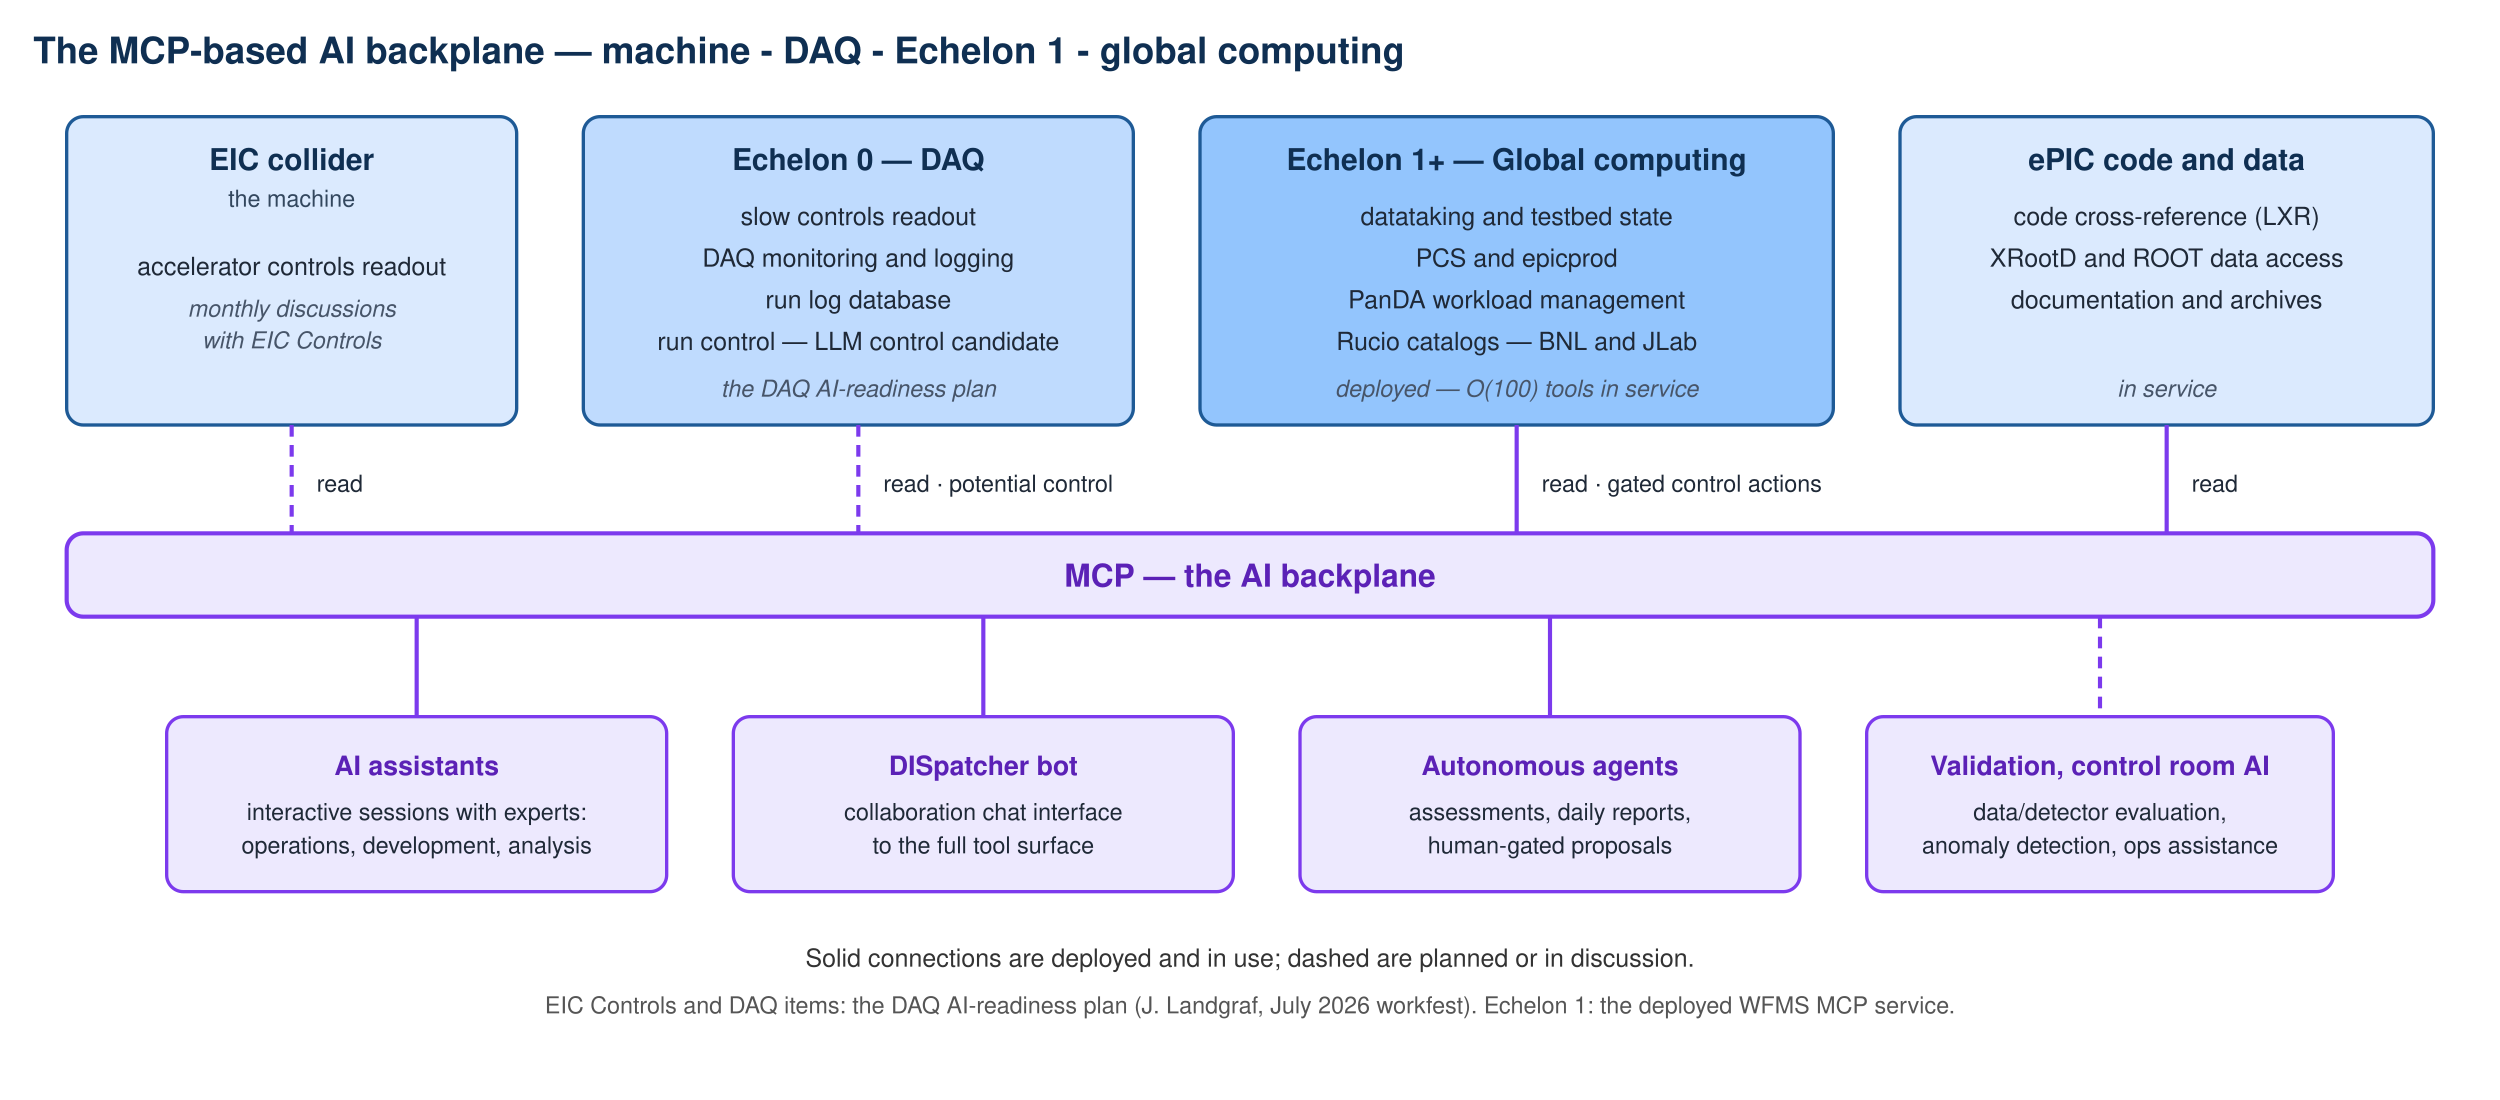
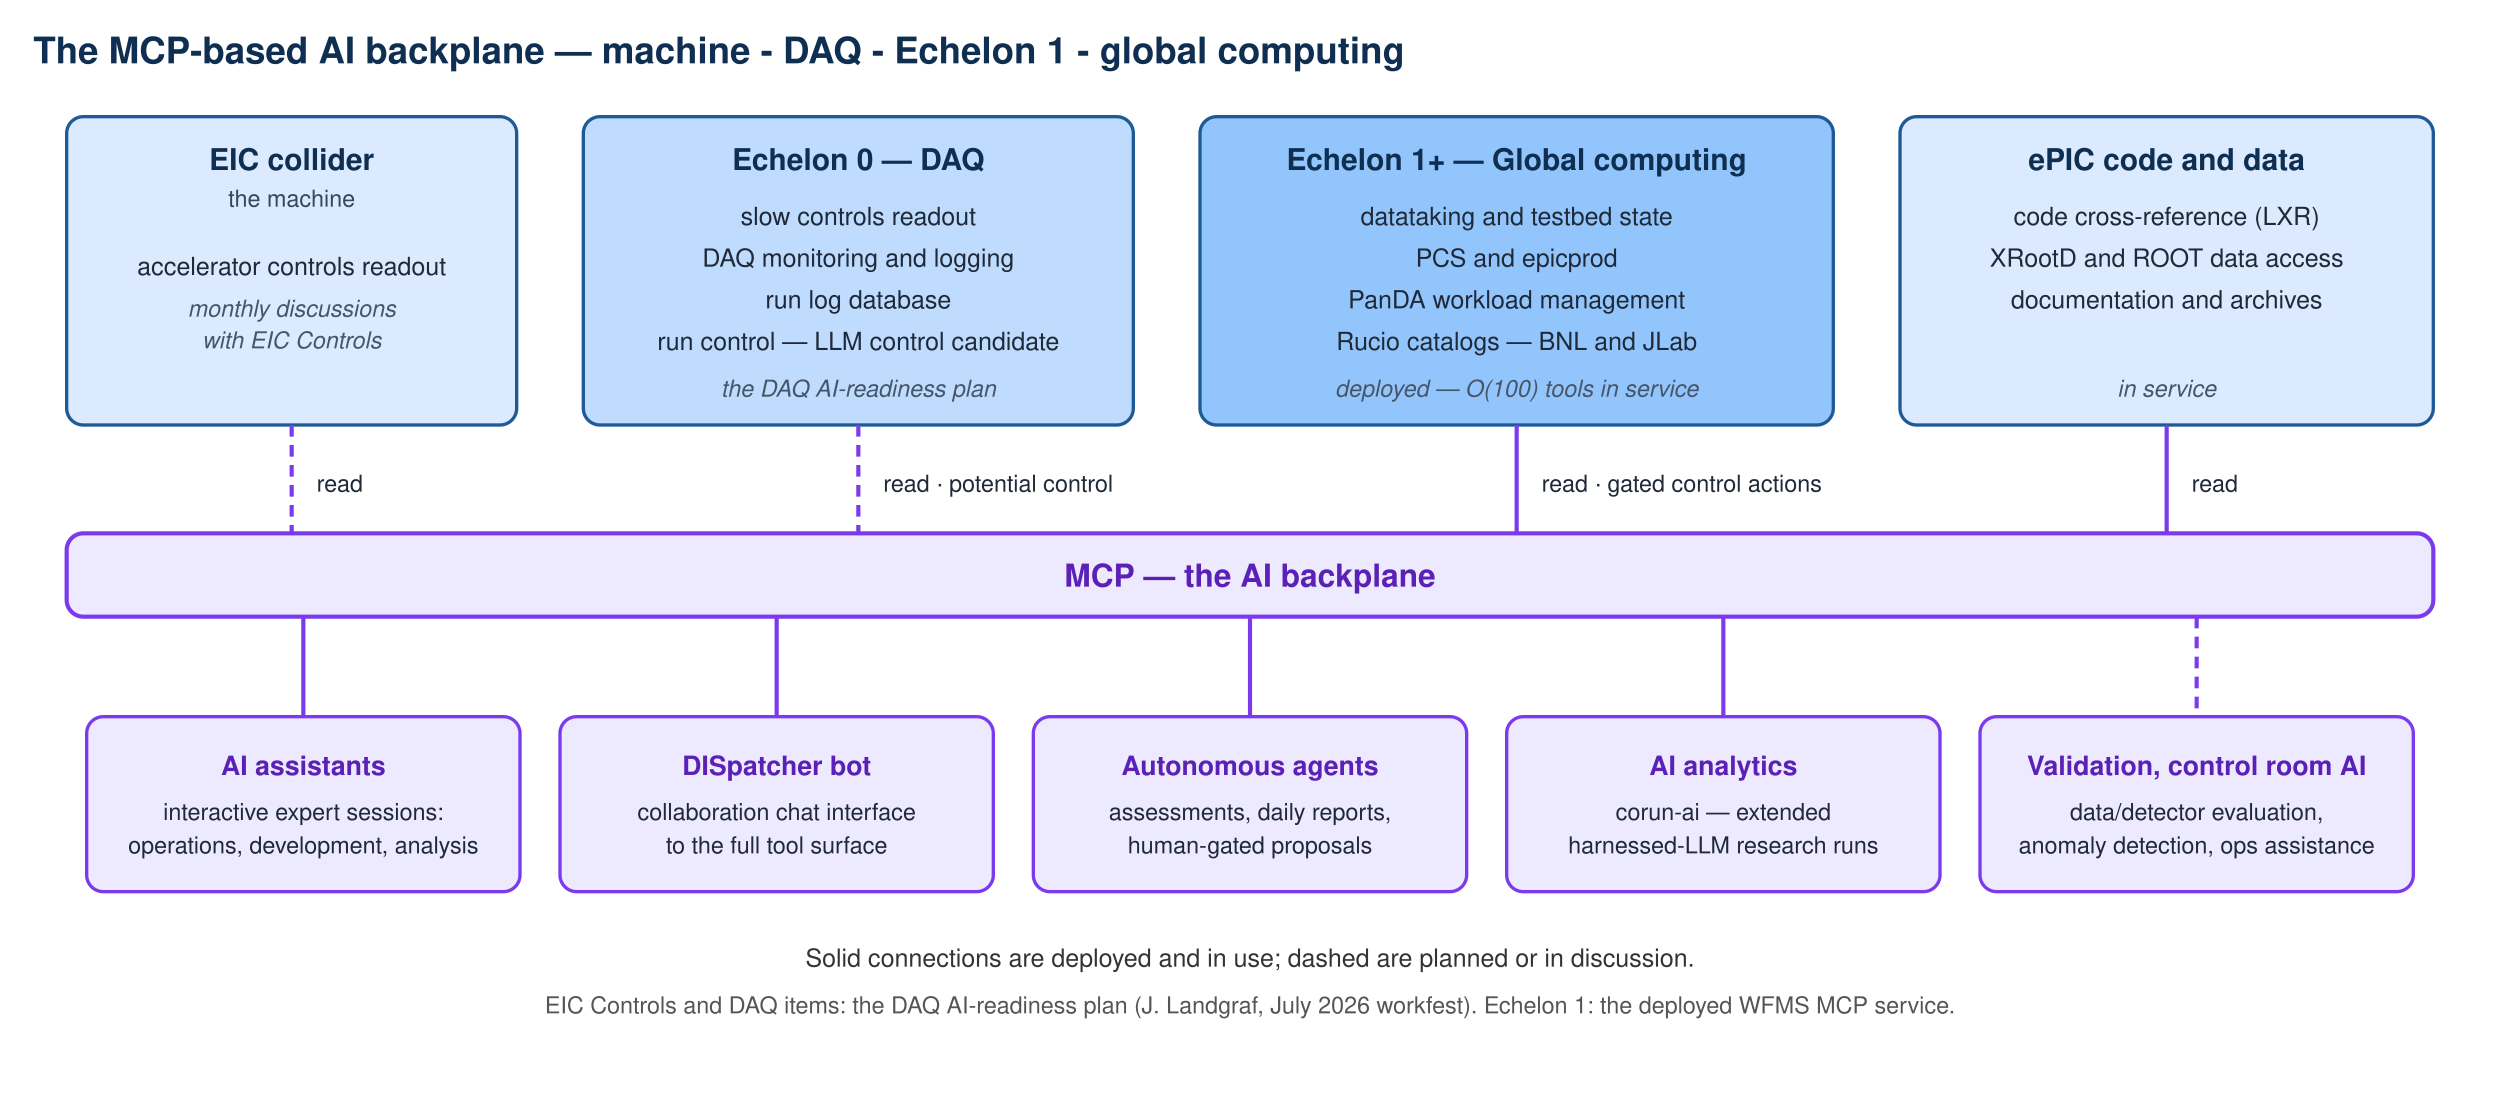
<svg xmlns="http://www.w3.org/2000/svg" width="1500" height="660" viewBox="0 0 1500 660" font-family="Helvetica, Arial, sans-serif">
  <rect x="0" y="0" width="1500" height="660" fill="#ffffff" />
  <text x="20" y="38" font-size="22" font-weight="bold" fill="#0f2f52">The MCP-based AI backplane — machine - DAQ - Echelon 1 - global computing</text>
  <rect x="40" y="70" width="270" height="185" rx="10" fill="#dbeafe" stroke="#1e5a96" stroke-width="2" />
  <text x="175" y="102" font-size="18" font-weight="bold" fill="#0f2f52" text-anchor="middle">EIC collider</text>
  <text x="175" y="124" font-size="14" fill="#33475e" text-anchor="middle">the machine</text>
  <text x="175" y="165" font-size="15" fill="#1f2937" text-anchor="middle">accelerator controls readout</text>
  <text x="175" y="190" font-size="14" font-style="italic" fill="#475569" text-anchor="middle">monthly discussions</text>
  <text x="175" y="209" font-size="14" font-style="italic" fill="#475569" text-anchor="middle">with EIC Controls</text>
  <rect x="350" y="70" width="330" height="185" rx="10" fill="#bfdbfe" stroke="#1e5a96" stroke-width="2" />
  <text x="515" y="102" font-size="18" font-weight="bold" fill="#0f2f52" text-anchor="middle">Echelon 0 — DAQ</text>
  <text x="515" y="135" font-size="15" fill="#1f2937" text-anchor="middle">slow controls readout</text>
  <text x="515" y="160" font-size="15" fill="#1f2937" text-anchor="middle">DAQ monitoring and logging</text>
  <text x="515" y="185" font-size="15" fill="#1f2937" text-anchor="middle">run log database</text>
  <text x="515" y="210" font-size="15" fill="#1f2937" text-anchor="middle">run control — LLM control candidate</text>
  <text x="515" y="238" font-size="14" font-style="italic" fill="#475569" text-anchor="middle">the DAQ AI-readiness plan</text>
  <rect x="720" y="70" width="380" height="185" rx="10" fill="#93c5fd" stroke="#1e5a96" stroke-width="2" />
  <text x="910" y="102" font-size="18" font-weight="bold" fill="#0f2f52" text-anchor="middle">Echelon 1+ — Global computing</text>
  <text x="910" y="135" font-size="15" fill="#1f2937" text-anchor="middle">datataking and testbed state</text>
  <text x="910" y="160" font-size="15" fill="#1f2937" text-anchor="middle">PCS and epicprod</text>
  <text x="910" y="185" font-size="15" fill="#1f2937" text-anchor="middle">PanDA workload management</text>
  <text x="910" y="210" font-size="15" fill="#1f2937" text-anchor="middle">Rucio catalogs — BNL and JLab</text>
  <text x="910" y="238" font-size="14" font-style="italic" fill="#475569" text-anchor="middle">deployed — O(100) tools in service</text>
  <rect x="1140" y="70" width="320" height="185" rx="10" fill="#dbeafe" stroke="#1e5a96" stroke-width="2" />
  <text x="1300" y="102" font-size="18" font-weight="bold" fill="#0f2f52" text-anchor="middle">ePIC code and data</text>
  <text x="1300" y="135" font-size="15" fill="#1f2937" text-anchor="middle">code cross-reference (LXR)</text>
  <text x="1300" y="160" font-size="15" fill="#1f2937" text-anchor="middle">XRootD and ROOT data access</text>
  <text x="1300" y="185" font-size="15" fill="#1f2937" text-anchor="middle">documentation and archives</text>
  <text x="1300" y="238" font-size="14" font-style="italic" fill="#475569" text-anchor="middle">in service</text>
  <line x1="175" y1="255" x2="175" y2="320" stroke="#7c3aed" stroke-width="2.5" stroke-dasharray="7,5" />
  <text x="190" y="295" font-size="14" fill="#1f2937">read</text>
  <line x1="515" y1="255" x2="515" y2="320" stroke="#7c3aed" stroke-width="2.5" stroke-dasharray="7,5" />
  <text x="530" y="295" font-size="14" fill="#1f2937">read · potential control</text>
  <line x1="910" y1="255" x2="910" y2="320" stroke="#7c3aed" stroke-width="2.5" />
  <text x="925" y="295" font-size="14" fill="#1f2937">read · gated control actions</text>
  <line x1="1300" y1="255" x2="1300" y2="320" stroke="#7c3aed" stroke-width="2.5" />
  <text x="1315" y="295" font-size="14" fill="#1f2937">read</text>
  <rect x="40" y="320" width="1420" height="50" rx="10" fill="#ede9fe" stroke="#7c3aed" stroke-width="2.5" />
  <text x="750" y="352" font-size="19" font-weight="bold" fill="#5b21b6" text-anchor="middle">MCP — the AI backplane</text>
-   <line x1="250" y1="370" x2="250" y2="430" stroke="#7c3aed" stroke-width="2.5" />
-   <line x1="590" y1="370" x2="590" y2="430" stroke="#7c3aed" stroke-width="2.5" />
-   <line x1="930" y1="370" x2="930" y2="430" stroke="#7c3aed" stroke-width="2.5" />
-   <line x1="1260" y1="370" x2="1260" y2="430" stroke="#7c3aed" stroke-width="2.5" stroke-dasharray="7,5" />
-   <rect x="100" y="430" width="300" height="105" rx="10" fill="#ede9fe" stroke="#7c3aed" stroke-width="2" />
-   <text x="250" y="465" font-size="16" font-weight="bold" fill="#5b21b6" text-anchor="middle">AI assistants</text>
-   <text x="250" y="492" font-size="14" fill="#1f2937" text-anchor="middle">interactive sessions with experts:</text>
-   <text x="250" y="512" font-size="14" fill="#1f2937" text-anchor="middle">operations, development, analysis</text>
-   <rect x="440" y="430" width="300" height="105" rx="10" fill="#ede9fe" stroke="#7c3aed" stroke-width="2" />
-   <text x="590" y="465" font-size="16" font-weight="bold" fill="#5b21b6" text-anchor="middle">DISpatcher bot</text>
-   <text x="590" y="492" font-size="14" fill="#1f2937" text-anchor="middle">collaboration chat interface</text>
-   <text x="590" y="512" font-size="14" fill="#1f2937" text-anchor="middle">to the full tool surface</text>
-   <rect x="780" y="430" width="300" height="105" rx="10" fill="#ede9fe" stroke="#7c3aed" stroke-width="2" />
-   <text x="930" y="465" font-size="16" font-weight="bold" fill="#5b21b6" text-anchor="middle">Autonomous agents</text>
-   <text x="930" y="492" font-size="14" fill="#1f2937" text-anchor="middle">assessments, daily reports,</text>
-   <text x="930" y="512" font-size="14" fill="#1f2937" text-anchor="middle">human-gated proposals</text>
-   <rect x="1120" y="430" width="280" height="105" rx="10" fill="#ede9fe" stroke="#7c3aed" stroke-width="2" />
-   <text x="1260" y="465" font-size="16" font-weight="bold" fill="#5b21b6" text-anchor="middle">Validation, control room AI</text>
-   <text x="1260" y="492" font-size="14" fill="#1f2937" text-anchor="middle">data/detector evaluation,</text>
-   <text x="1260" y="512" font-size="14" fill="#1f2937" text-anchor="middle">anomaly detection, ops assistance</text>
+   <line x1="182" y1="370" x2="182" y2="430" stroke="#7c3aed" stroke-width="2.5" />
+   <line x1="466" y1="370" x2="466" y2="430" stroke="#7c3aed" stroke-width="2.5" />
+   <line x1="750" y1="370" x2="750" y2="430" stroke="#7c3aed" stroke-width="2.5" />
+   <line x1="1034" y1="370" x2="1034" y2="430" stroke="#7c3aed" stroke-width="2.5" />
+   <line x1="1318" y1="370" x2="1318" y2="430" stroke="#7c3aed" stroke-width="2.5" stroke-dasharray="7,5" />
+   <rect x="52" y="430" width="260" height="105" rx="10" fill="#ede9fe" stroke="#7c3aed" stroke-width="2" />
+   <text x="182" y="465" font-size="16" font-weight="bold" fill="#5b21b6" text-anchor="middle">AI assistants</text>
+   <text x="182" y="492" font-size="14" fill="#1f2937" text-anchor="middle">interactive expert sessions:</text>
+   <text x="182" y="512" font-size="14" fill="#1f2937" text-anchor="middle">operations, development, analysis</text>
+   <rect x="336" y="430" width="260" height="105" rx="10" fill="#ede9fe" stroke="#7c3aed" stroke-width="2" />
+   <text x="466" y="465" font-size="16" font-weight="bold" fill="#5b21b6" text-anchor="middle">DISpatcher bot</text>
+   <text x="466" y="492" font-size="14" fill="#1f2937" text-anchor="middle">collaboration chat interface</text>
+   <text x="466" y="512" font-size="14" fill="#1f2937" text-anchor="middle">to the full tool surface</text>
+   <rect x="620" y="430" width="260" height="105" rx="10" fill="#ede9fe" stroke="#7c3aed" stroke-width="2" />
+   <text x="750" y="465" font-size="16" font-weight="bold" fill="#5b21b6" text-anchor="middle">Autonomous agents</text>
+   <text x="750" y="492" font-size="14" fill="#1f2937" text-anchor="middle">assessments, daily reports,</text>
+   <text x="750" y="512" font-size="14" fill="#1f2937" text-anchor="middle">human-gated proposals</text>
+   <rect x="904" y="430" width="260" height="105" rx="10" fill="#ede9fe" stroke="#7c3aed" stroke-width="2" />
+   <text x="1034" y="465" font-size="16" font-weight="bold" fill="#5b21b6" text-anchor="middle">AI analytics</text>
+   <text x="1034" y="492" font-size="14" fill="#1f2937" text-anchor="middle">corun-ai — extended</text>
+   <text x="1034" y="512" font-size="14" fill="#1f2937" text-anchor="middle">harnessed-LLM research runs</text>
+   <rect x="1188" y="430" width="260" height="105" rx="10" fill="#ede9fe" stroke="#7c3aed" stroke-width="2" />
+   <text x="1318" y="465" font-size="16" font-weight="bold" fill="#5b21b6" text-anchor="middle">Validation, control room AI</text>
+   <text x="1318" y="492" font-size="14" fill="#1f2937" text-anchor="middle">data/detector evaluation,</text>
+   <text x="1318" y="512" font-size="14" fill="#1f2937" text-anchor="middle">anomaly detection, ops assistance</text>
  <text x="750" y="580" font-size="15" fill="#333333" text-anchor="middle">Solid connections are deployed and in use; dashed are planned or in discussion.</text>
  <text x="750" y="608" font-size="14" fill="#555555" text-anchor="middle">EIC Controls and DAQ items: the DAQ AI-readiness plan (J. Landgraf, July 2026 workfest). Echelon 1: the deployed WFMS MCP service.</text>
</svg>
